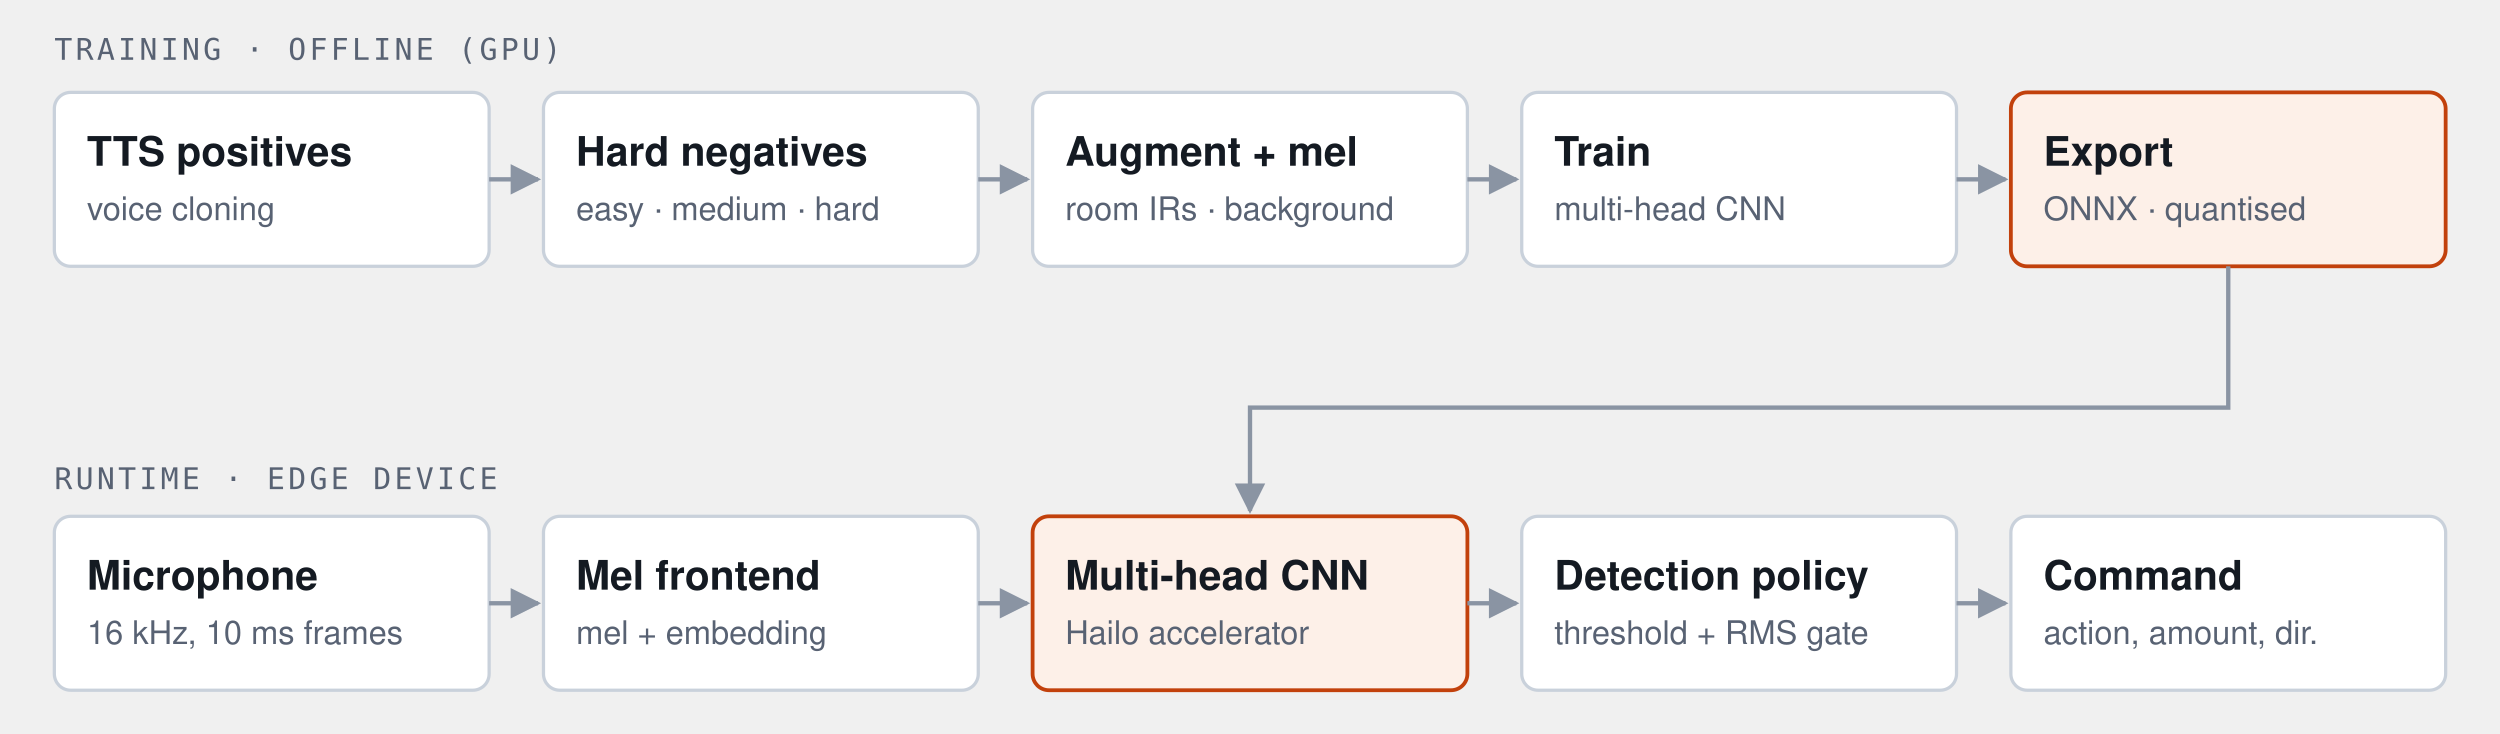
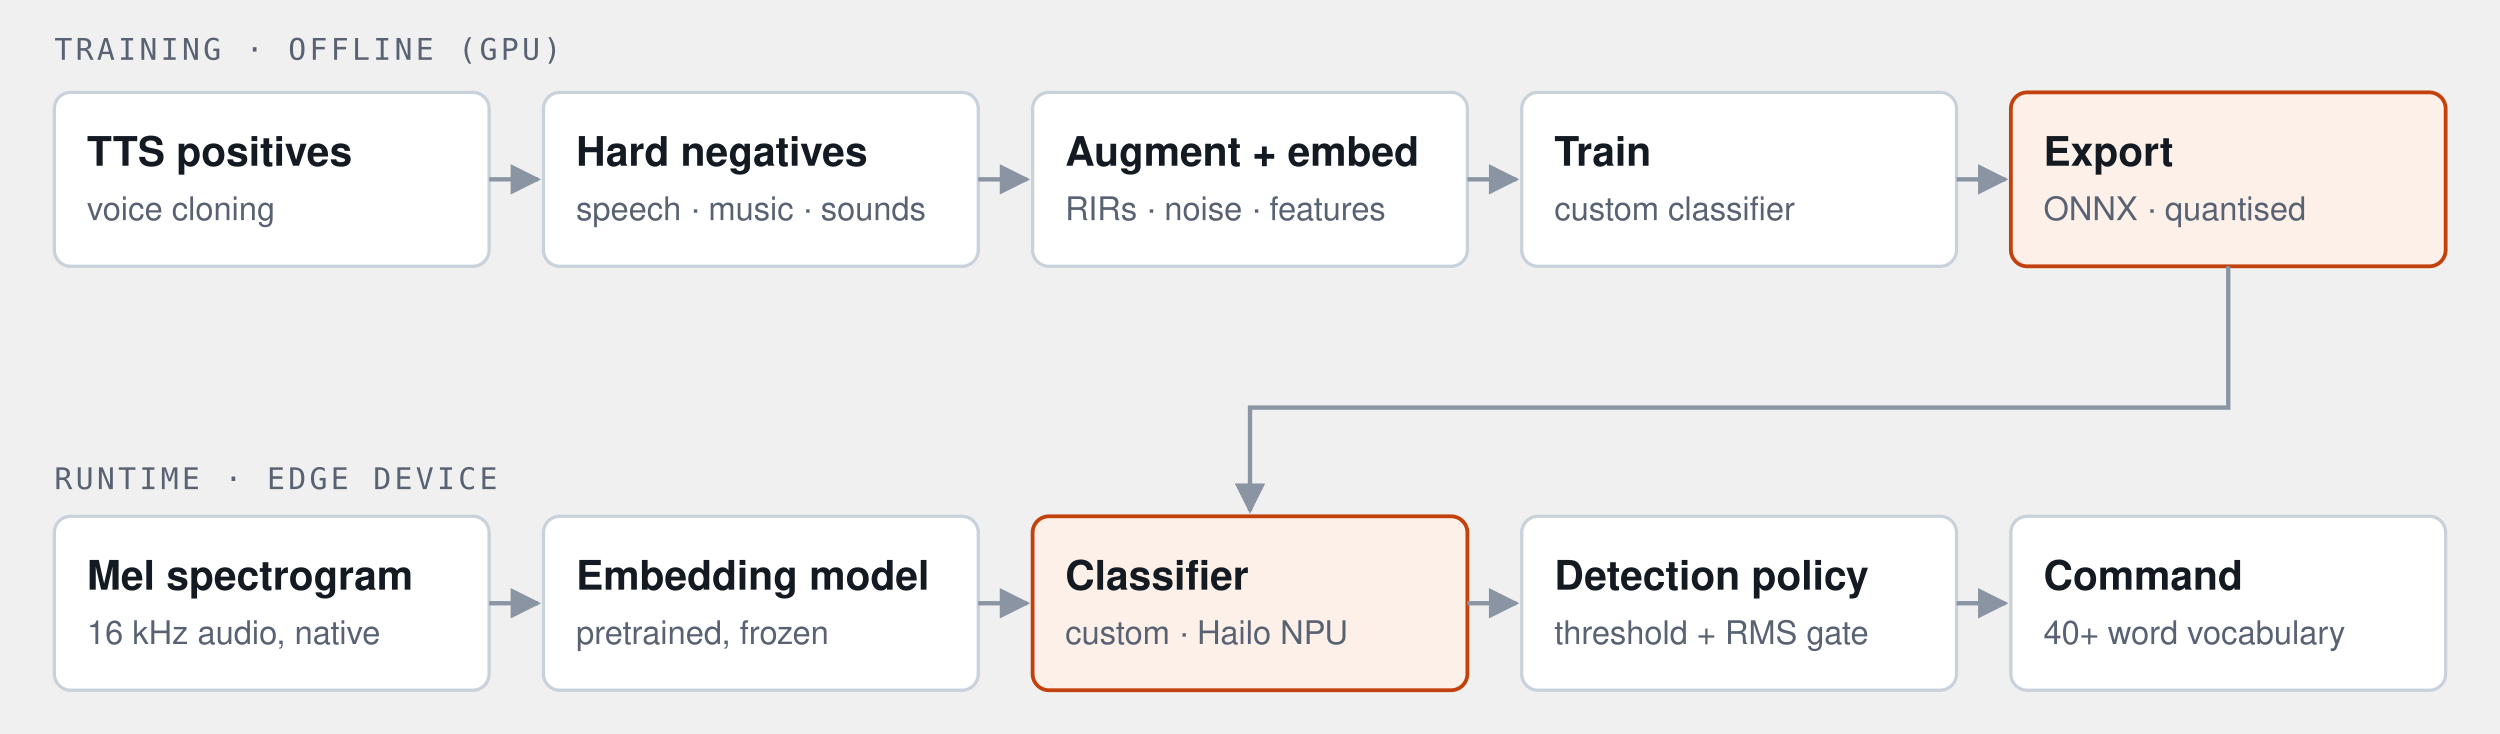
<svg xmlns="http://www.w3.org/2000/svg" viewBox="0 0 920 270" font-family="-apple-system, 'Segoe UI', Helvetica, Arial, sans-serif">
  <style>
    .box { fill: #FFFFFF; stroke: #C9D1DB; stroke-width: 1.2; }
    .hub { fill: #FDF0E8; stroke: #C2410C; stroke-width: 1.4; }
    .t { fill: #141A22; font-size: 15px; font-weight: 600; }
    .s { fill: #586273; font-size: 12px; }
    .lane { fill: #586273; font-size: 11px; letter-spacing: 1.2px; font-family: ui-monospace, Menlo, monospace; }
    .ln { stroke: #8A94A3; stroke-width: 1.6; fill: none; }
    .ah { fill: #8A94A3; }
    @media (prefers-color-scheme: dark) {
      .box { fill: #171E27; stroke: #34404F; }
      .hub { fill: #3A2318; stroke: #FF8A4C; }
      .t { fill: #E6EAF0; }
      .s, .lane { fill: #97A1B0; }
      .ln { stroke: #6B7583; }
      .ah { fill: #6B7583; }
    }
  </style>
  <defs>
    <marker id="a" viewBox="0 0 10 10" refX="9" refY="5" markerWidth="7" markerHeight="7" orient="auto">
      <path class="ah" d="M0,0 L10,5 L0,10 z" />
    </marker>
  </defs>
  <text class="lane" x="20" y="22">TRAINING · OFFLINE (GPU)</text>
  <rect class="box" x="20" y="34" width="160" height="64" rx="6" />
  <text class="t" x="32" y="61">TTS positives</text>
  <text class="s" x="32" y="81">voice cloning</text>
  <rect class="box" x="200" y="34" width="160" height="64" rx="6" />
  <text class="t" x="212" y="61">Hard negatives</text>
-   <text class="s" x="212" y="81">easy · medium · hard</text>
+   <text class="s" x="212" y="81">speech · music · sounds</text>
  <rect class="box" x="380" y="34" width="160" height="64" rx="6" />
-   <text class="t" x="392" y="61">Augment + mel</text>
-   <text class="s" x="392" y="81">room IRs · background</text>
+   <text class="t" x="392" y="61">Augment + embed</text>
+   <text class="s" x="392" y="81">RIRs · noise · features</text>
  <rect class="box" x="560" y="34" width="160" height="64" rx="6" />
  <text class="t" x="572" y="61">Train</text>
-   <text class="s" x="572" y="81">multi-head CNN</text>
+   <text class="s" x="572" y="81">custom classifier</text>
  <rect class="hub" x="740" y="34" width="160" height="64" rx="6" />
  <text class="t" x="752" y="61">Export</text>
  <text class="s" x="752" y="81">ONNX · quantised</text>
  <path class="ln" d="M180 66 H198" marker-end="url(#a)" />
  <path class="ln" d="M360 66 H378" marker-end="url(#a)" />
  <path class="ln" d="M540 66 H558" marker-end="url(#a)" />
  <path class="ln" d="M720 66 H738" marker-end="url(#a)" />
  <path class="ln" d="M820 98 V150 H460 V188" marker-end="url(#a)" />
  <text class="lane" x="20" y="180">RUNTIME · EDGE DEVICE</text>
  <rect class="box" x="20" y="190" width="160" height="64" rx="6" />
-   <text class="t" x="32" y="217">Microphone</text>
-   <text class="s" x="32" y="237">16 kHz, 10 ms frames</text>
+   <text class="t" x="32" y="217">Mel spectrogram</text>
+   <text class="s" x="32" y="237">16 kHz audio, native</text>
  <rect class="box" x="200" y="190" width="160" height="64" rx="6" />
-   <text class="t" x="212" y="217">Mel frontend</text>
-   <text class="s" x="212" y="237">mel + embedding</text>
+   <text class="t" x="212" y="217">Embedding model</text>
+   <text class="s" x="212" y="237">pretrained, frozen</text>
  <rect class="hub" x="380" y="190" width="160" height="64" rx="6" />
-   <text class="t" x="392" y="217">Multi-head CNN</text>
-   <text class="s" x="392" y="237">Hailo accelerator</text>
+   <text class="t" x="392" y="217">Classifier</text>
+   <text class="s" x="392" y="237">custom · Hailo NPU</text>
  <rect class="box" x="560" y="190" width="160" height="64" rx="6" />
  <text class="t" x="572" y="217">Detection policy</text>
  <text class="s" x="572" y="237">threshold + RMS gate</text>
  <rect class="box" x="740" y="190" width="160" height="64" rx="6" />
  <text class="t" x="752" y="217">Command</text>
-   <text class="s" x="752" y="237">action, amount, dir.</text>
+   <text class="s" x="752" y="237">40+ word vocabulary</text>
  <path class="ln" d="M180 222 H198" marker-end="url(#a)" />
  <path class="ln" d="M360 222 H378" marker-end="url(#a)" />
  <path class="ln" d="M540 222 H558" marker-end="url(#a)" />
  <path class="ln" d="M720 222 H738" marker-end="url(#a)" />
</svg>
